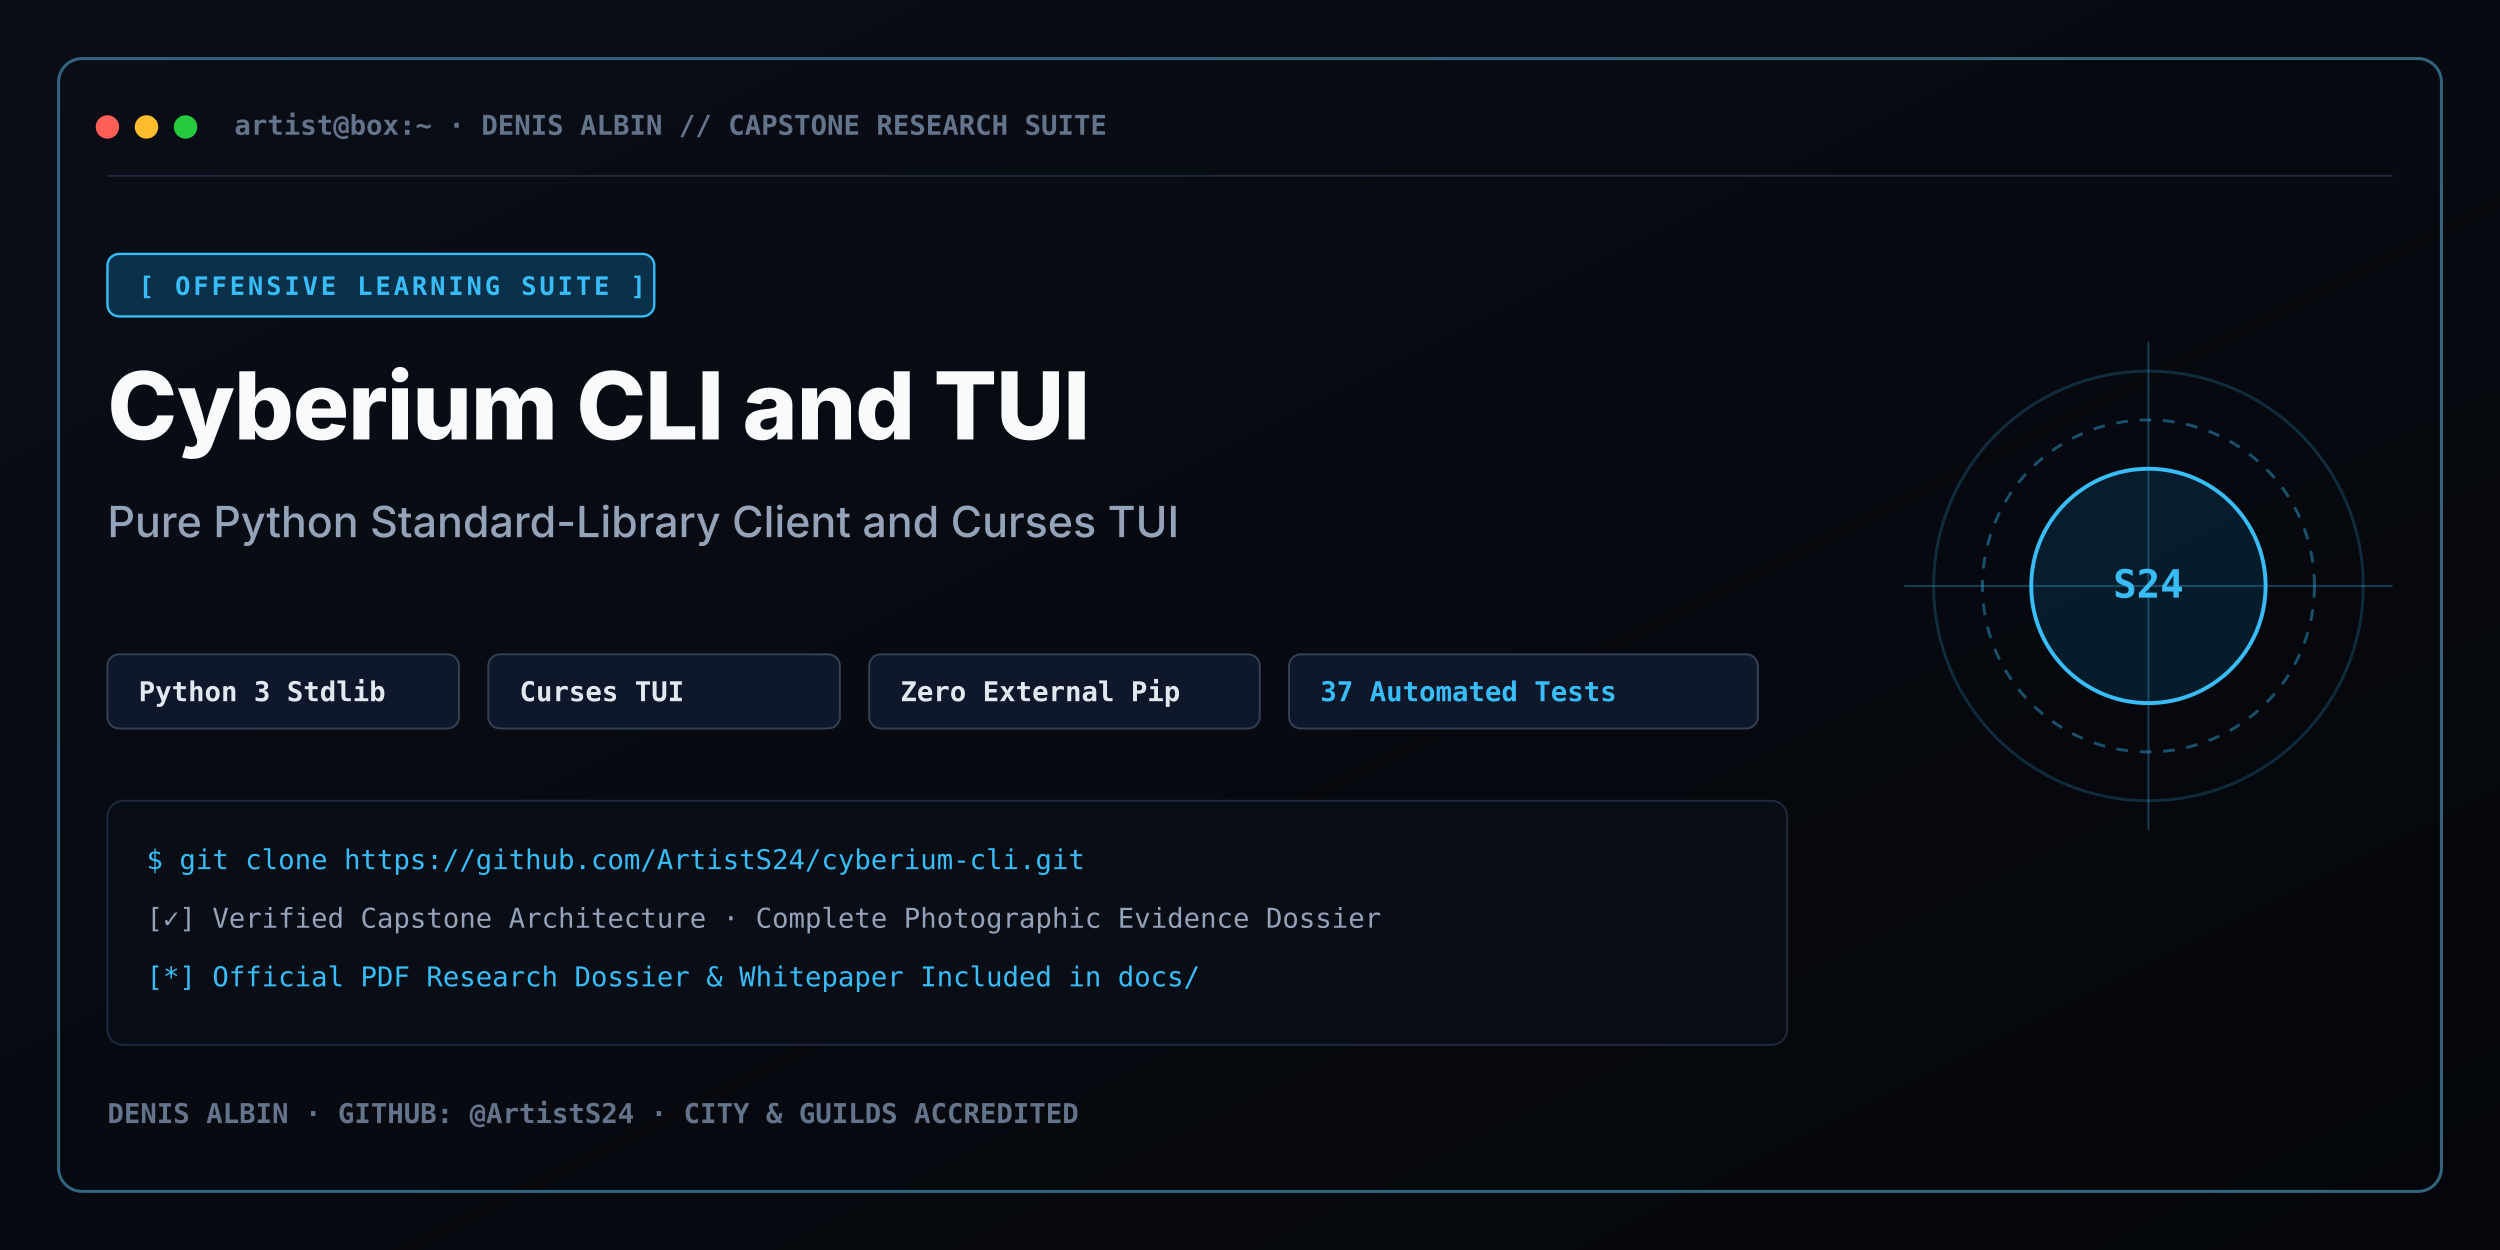
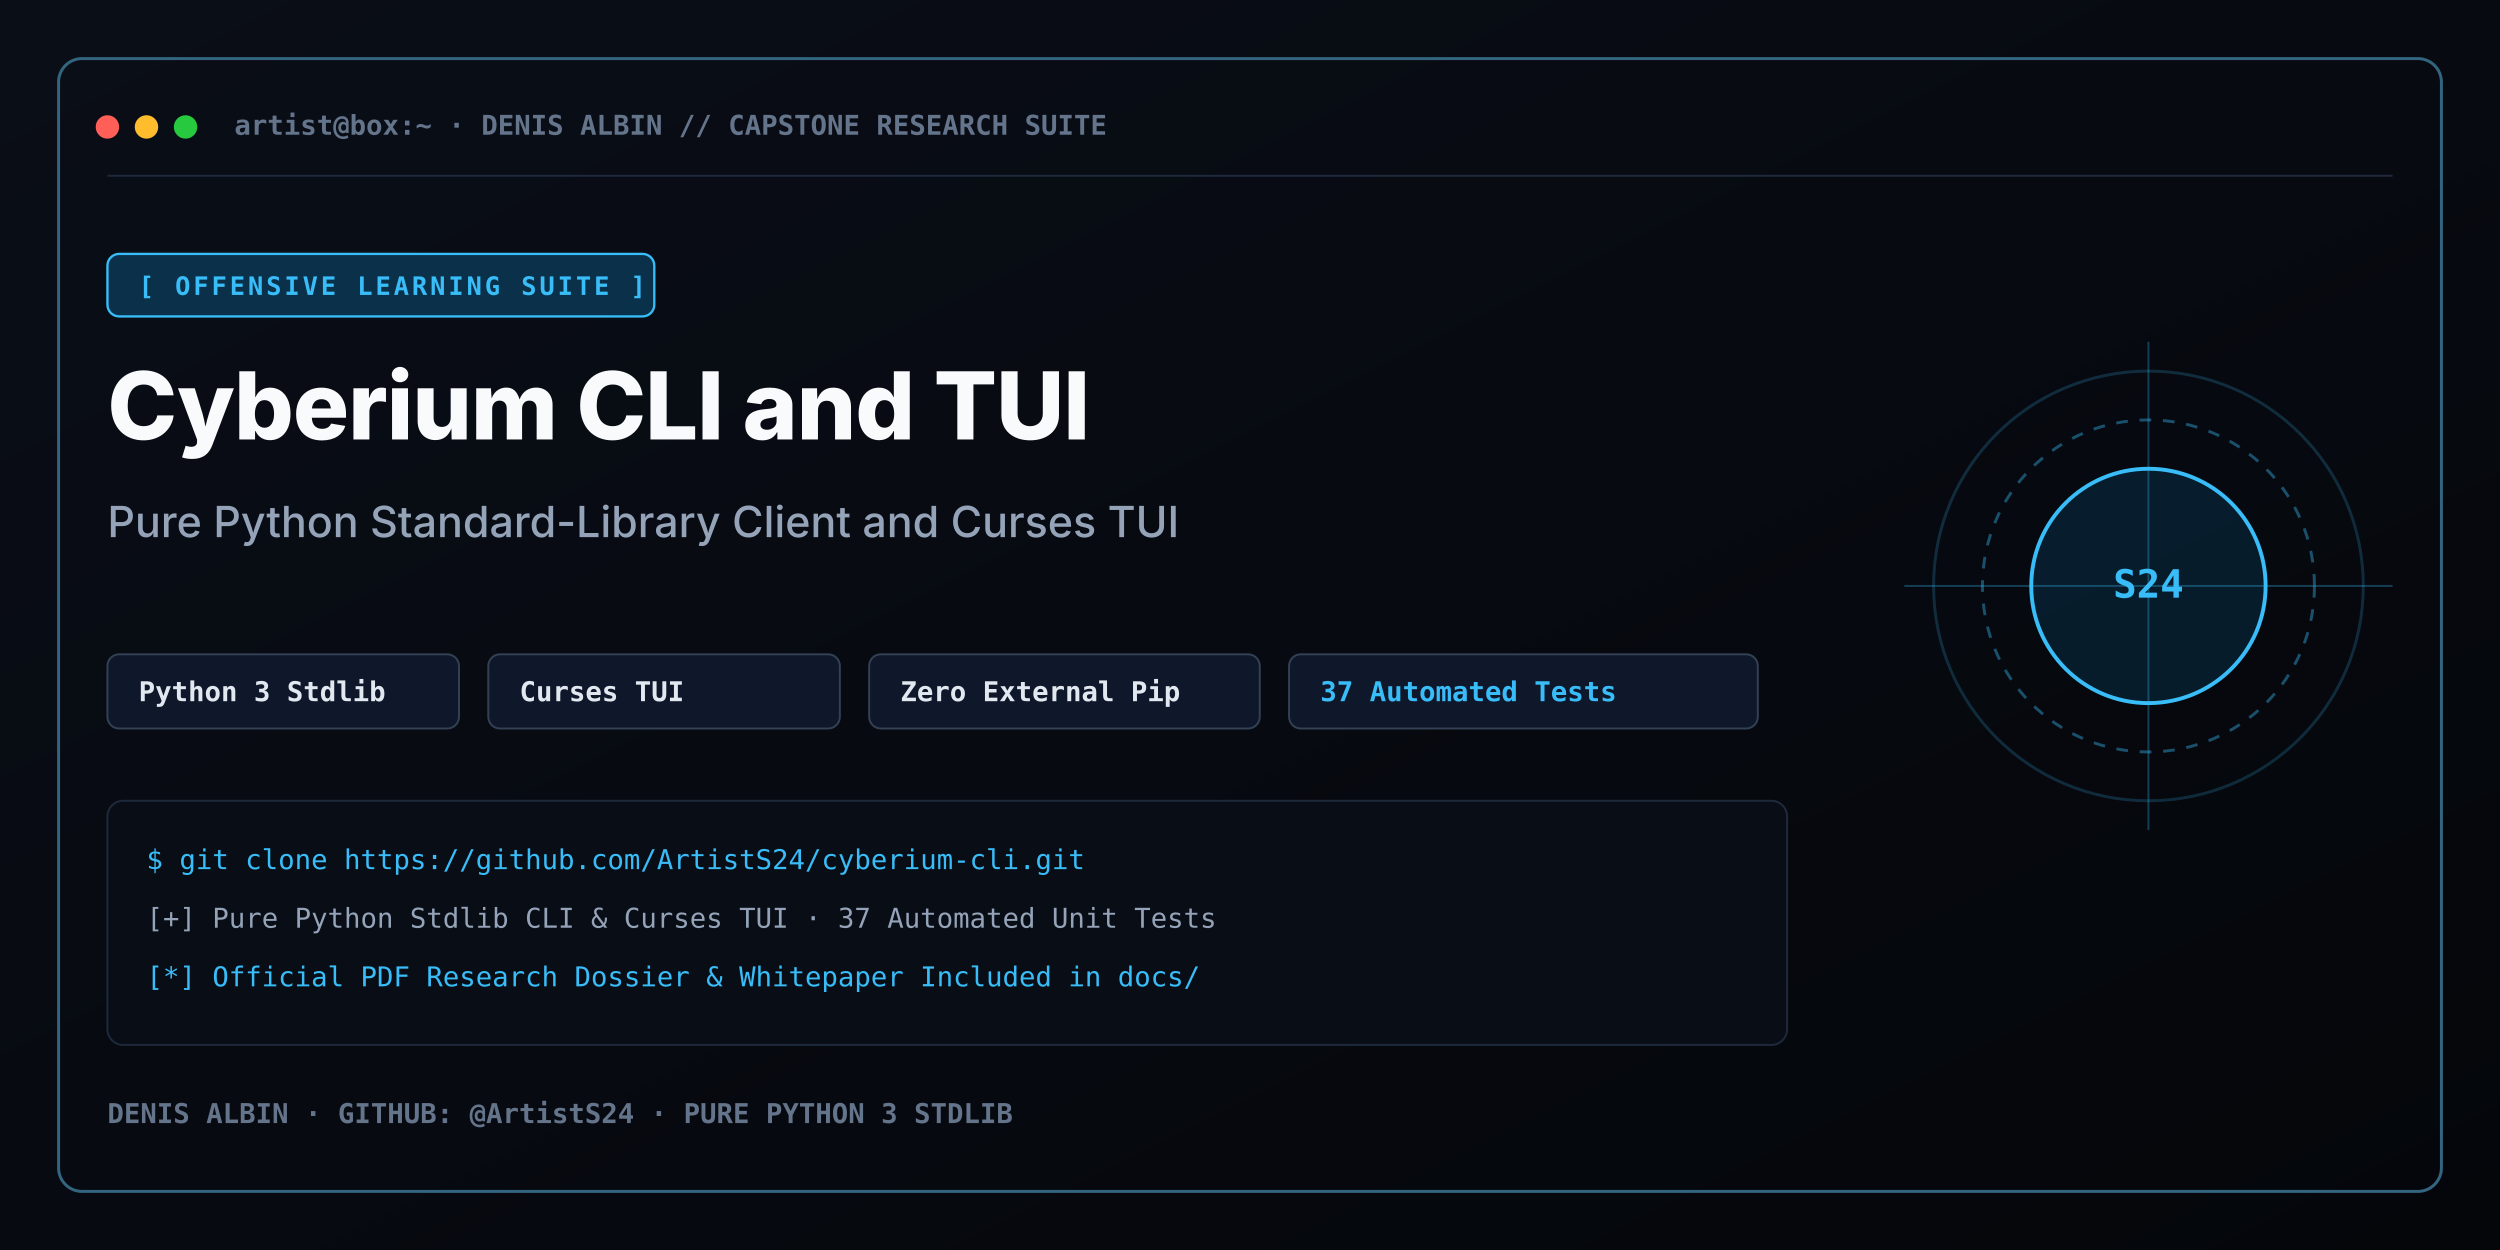
<svg xmlns="http://www.w3.org/2000/svg" viewBox="0 0 1280 640" width="1280" height="640">
  <defs>
    <linearGradient id="bg-grad-cyberium" x1="0%" y1="0%" x2="100%" y2="100%">
      <stop offset="0%" stop-color="#0a0e17" />
      <stop offset="100%" stop-color="#04060a" />
    </linearGradient>
  </defs>
  <rect width="1280" height="640" fill="url(#bg-grad-cyberium)" />
  <rect x="30" y="30" width="1220" height="580" rx="12" fill="none" stroke="#30363d" stroke-width="1.5" />
  <rect x="30" y="30" width="1220" height="580" rx="12" fill="none" stroke="#38bdf8" stroke-width="1.5" stroke-opacity="0.35" />
  <g transform="translate(55, 65)">
    <circle cx="0" cy="0" r="6" fill="#ff5f56" />
    <circle cx="20" cy="0" r="6" fill="#ffbd2e" />
    <circle cx="40" cy="0" r="6" fill="#27c93f" />
    <text x="65" y="4" font-family="monospace" font-size="14" font-weight="600" fill="#64748b">artist@box:~ · DENIS ALBIN // CAPSTONE RESEARCH SUITE</text>
  </g>
  <line x1="55" y1="90" x2="1225" y2="90" stroke="#1e293b" stroke-width="1" />
  <g transform="translate(55, 130)">
    <rect x="0" y="0" width="280" height="32" rx="6" fill="#0c4a6e" fill-opacity="0.6" stroke="#38bdf8" stroke-width="1.2" />
    <text x="16" y="21" font-family="monospace" font-size="13" font-weight="700" fill="#38bdf8" letter-spacing="1.5">[ OFFENSIVE LEARNING SUITE ]</text>
  </g>
  <text x="55" y="225" font-family="ui-sans-serif, system-ui, -apple-system, sans-serif" font-size="48" font-weight="800" fill="#f8fafc" letter-spacing="-0.5">Cyberium CLI and TUI</text>
  <text x="55" y="275" font-family="ui-sans-serif, system-ui, -apple-system, sans-serif" font-size="22" font-weight="500" fill="#94a3b8">Pure Python Standard-Library Client and Curses TUI</text>
  <g transform="translate(55, 335)">
    <rect x="0" y="0" width="180" height="38" rx="6" fill="#0f172a" stroke="#334155" stroke-width="1" />
    <text x="16" y="24" font-family="monospace" font-size="14" font-weight="600" fill="#e2e8f0">Python 3 Stdlib</text>
    <rect x="195" y="0" width="180" height="38" rx="6" fill="#0f172a" stroke="#334155" stroke-width="1" />
    <text x="211" y="24" font-family="monospace" font-size="14" font-weight="600" fill="#e2e8f0">Curses TUI</text>
    <rect x="390" y="0" width="200" height="38" rx="6" fill="#0f172a" stroke="#334155" stroke-width="1" />
    <text x="406" y="24" font-family="monospace" font-size="14" font-weight="600" fill="#e2e8f0">Zero External Pip</text>
    <rect x="605" y="0" width="240" height="38" rx="6" fill="#0f172a" stroke="#334155" stroke-width="1" />
    <text x="621" y="24" font-family="monospace" font-size="14" font-weight="600" fill="#38bdf8">37 Automated Tests</text>
  </g>
  <g transform="translate(55, 410)">
    <rect x="0" y="0" width="860" height="125" rx="8" fill="#090d16" stroke="#1e293b" stroke-width="1" />
    <text x="20" y="35" font-family="monospace" font-size="14" fill="#38bdf8">$ git clone https://github.com/ArtistS24/cyberium-cli.git</text>
-     <text x="20" y="65" font-family="monospace" font-size="14" fill="#94a3b8">[✓] Verified Capstone Architecture · Complete Photographic Evidence Dossier</text>
+     <text x="20" y="65" font-family="monospace" font-size="14" fill="#94a3b8">[+] Pure Python Stdlib CLI &amp; Curses TUI · 37 Automated Unit Tests</text>
    <text x="20" y="95" font-family="monospace" font-size="14" fill="#38bdf8">[*] Official PDF Research Dossier &amp; Whitepaper Included in docs/</text>
  </g>
  <g transform="translate(960, 160)">
    <circle cx="140" cy="140" r="110" fill="none" stroke="#38bdf8" stroke-width="1.5" stroke-opacity="0.2" />
    <circle cx="140" cy="140" r="85" fill="none" stroke="#38bdf8" stroke-width="1.5" stroke-dasharray="6,6" stroke-opacity="0.4" />
    <circle cx="140" cy="140" r="60" fill="#0c4a6e" fill-opacity="0.3" stroke="#38bdf8" stroke-width="2" />
    <line x1="140" y1="15" x2="140" y2="265" stroke="#38bdf8" stroke-width="1" stroke-opacity="0.3" />
    <line x1="15" y1="140" x2="265" y2="140" stroke="#38bdf8" stroke-width="1" stroke-opacity="0.3" />
    <text x="140" y="146" font-family="monospace" font-size="20" font-weight="800" fill="#38bdf8" text-anchor="middle">S24</text>
  </g>
-   <text x="55" y="575" font-family="monospace" font-size="14" font-weight="600" fill="#64748b">DENIS ALBIN · GITHUB: @ArtistS24 · CITY &amp; GUILDS ACCREDITED</text>
+   <text x="55" y="575" font-family="monospace" font-size="14" font-weight="600" fill="#64748b">DENIS ALBIN · GITHUB: @ArtistS24 · PURE PYTHON 3 STDLIB</text>
</svg>
